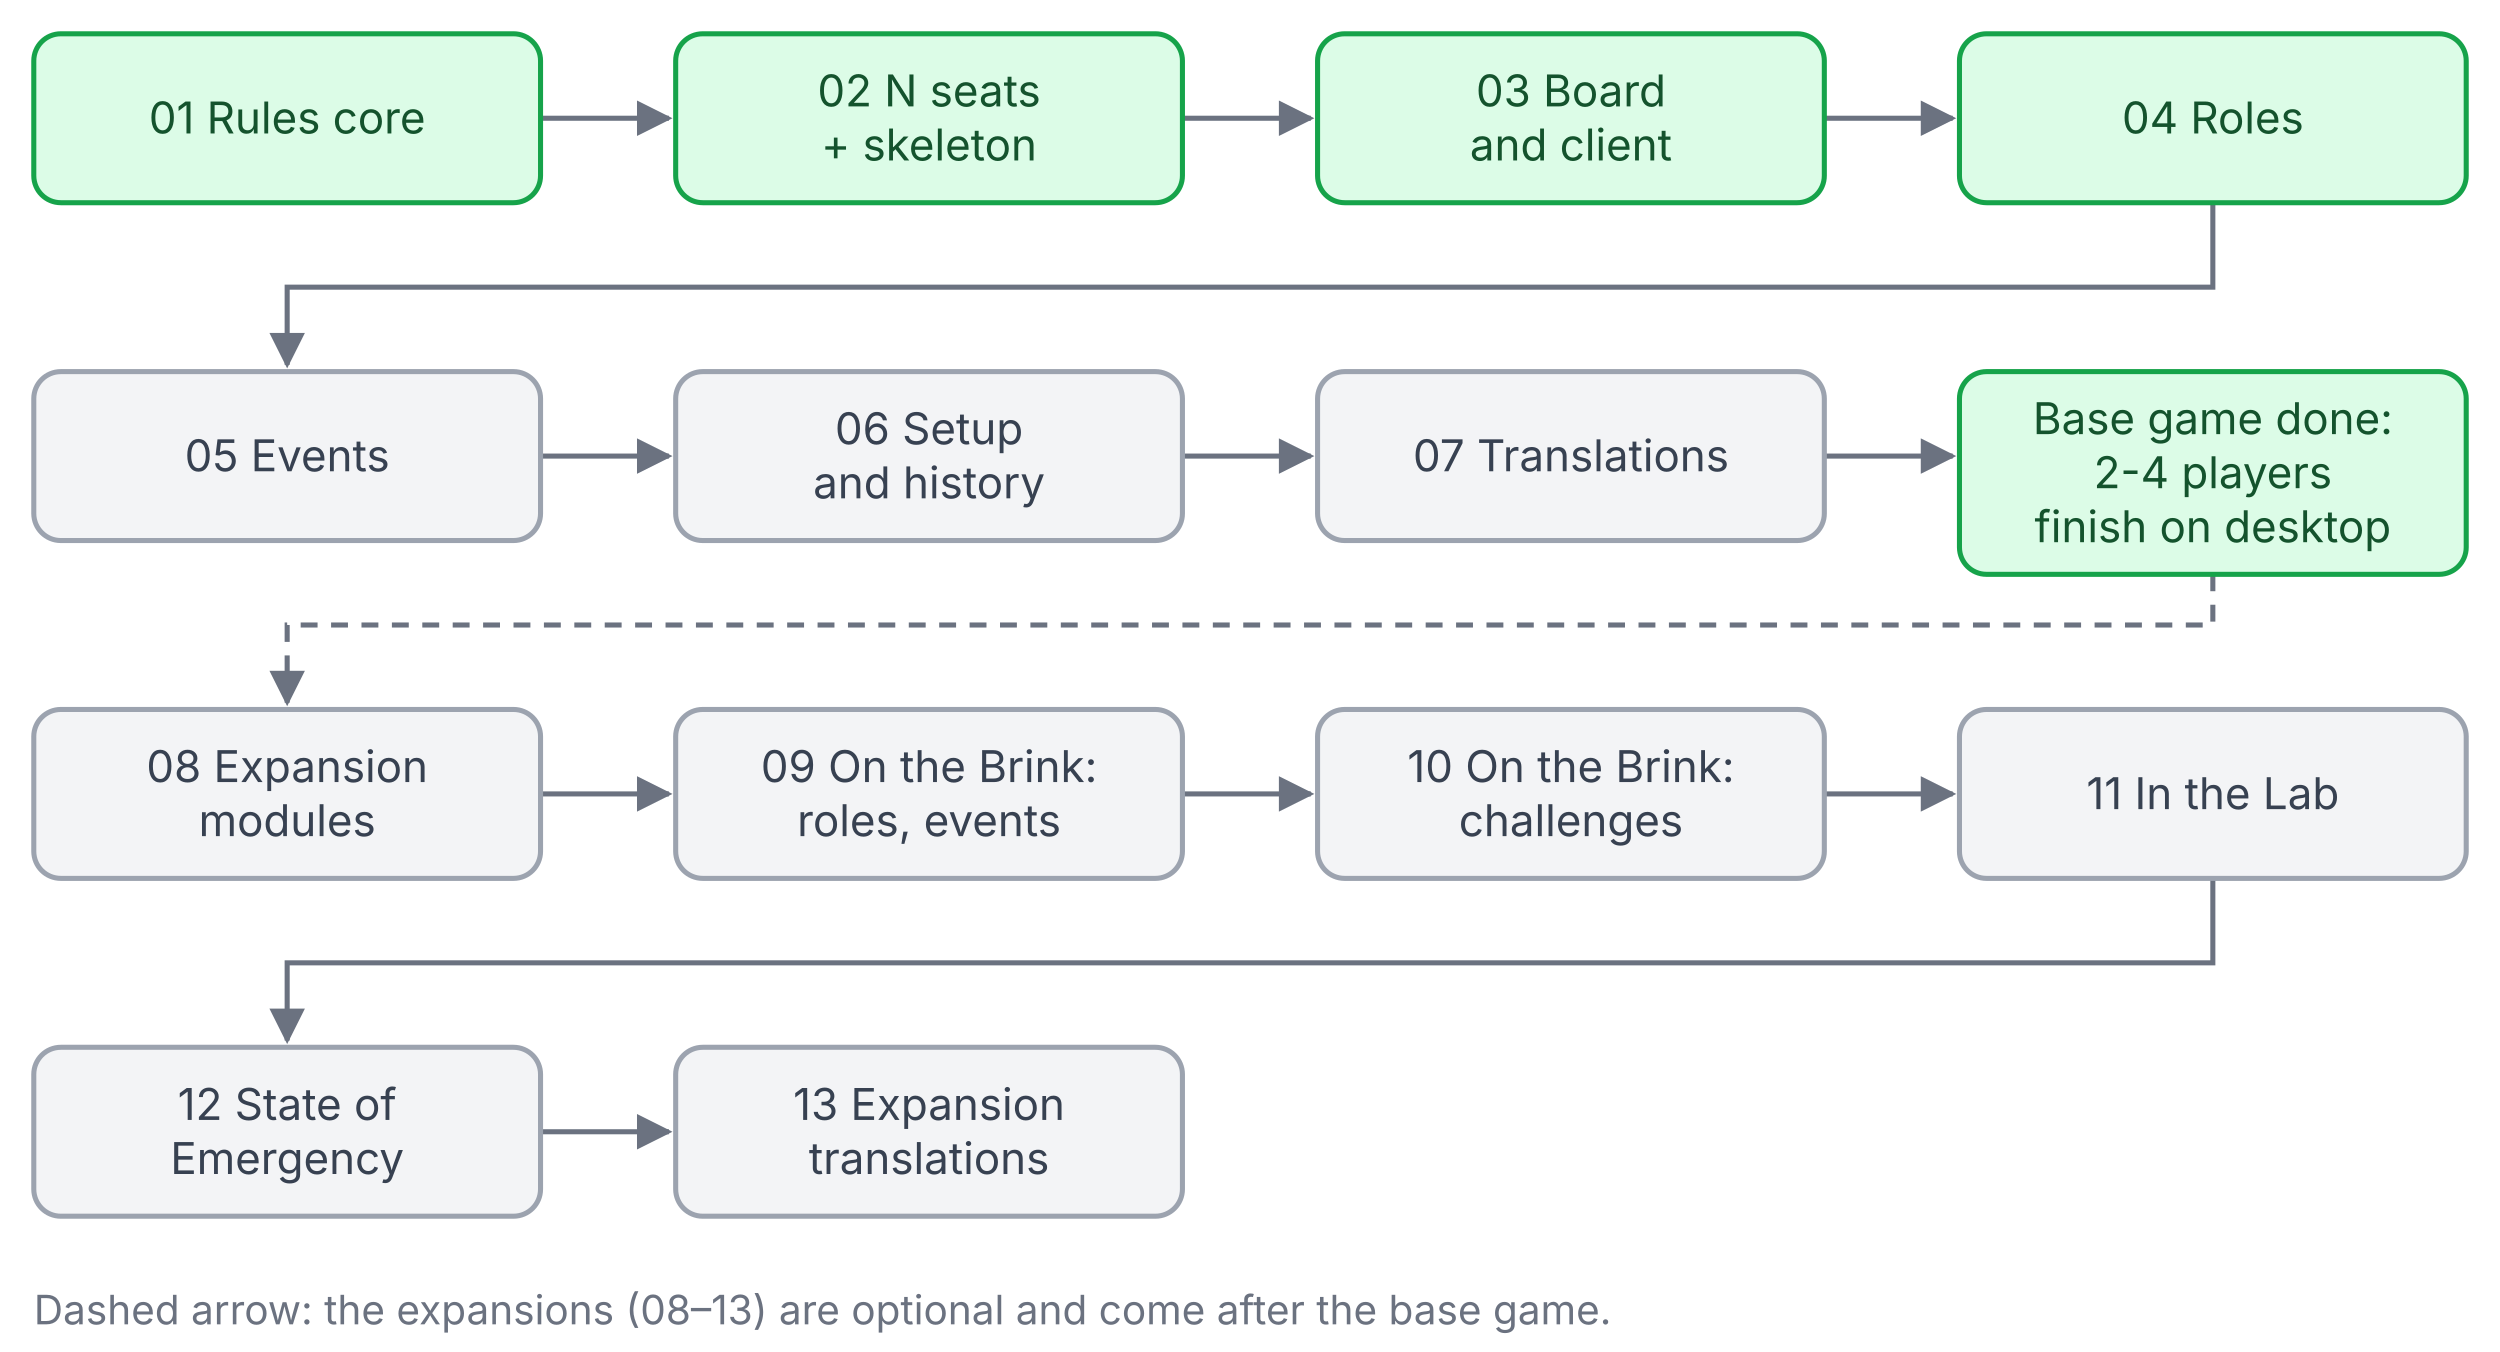
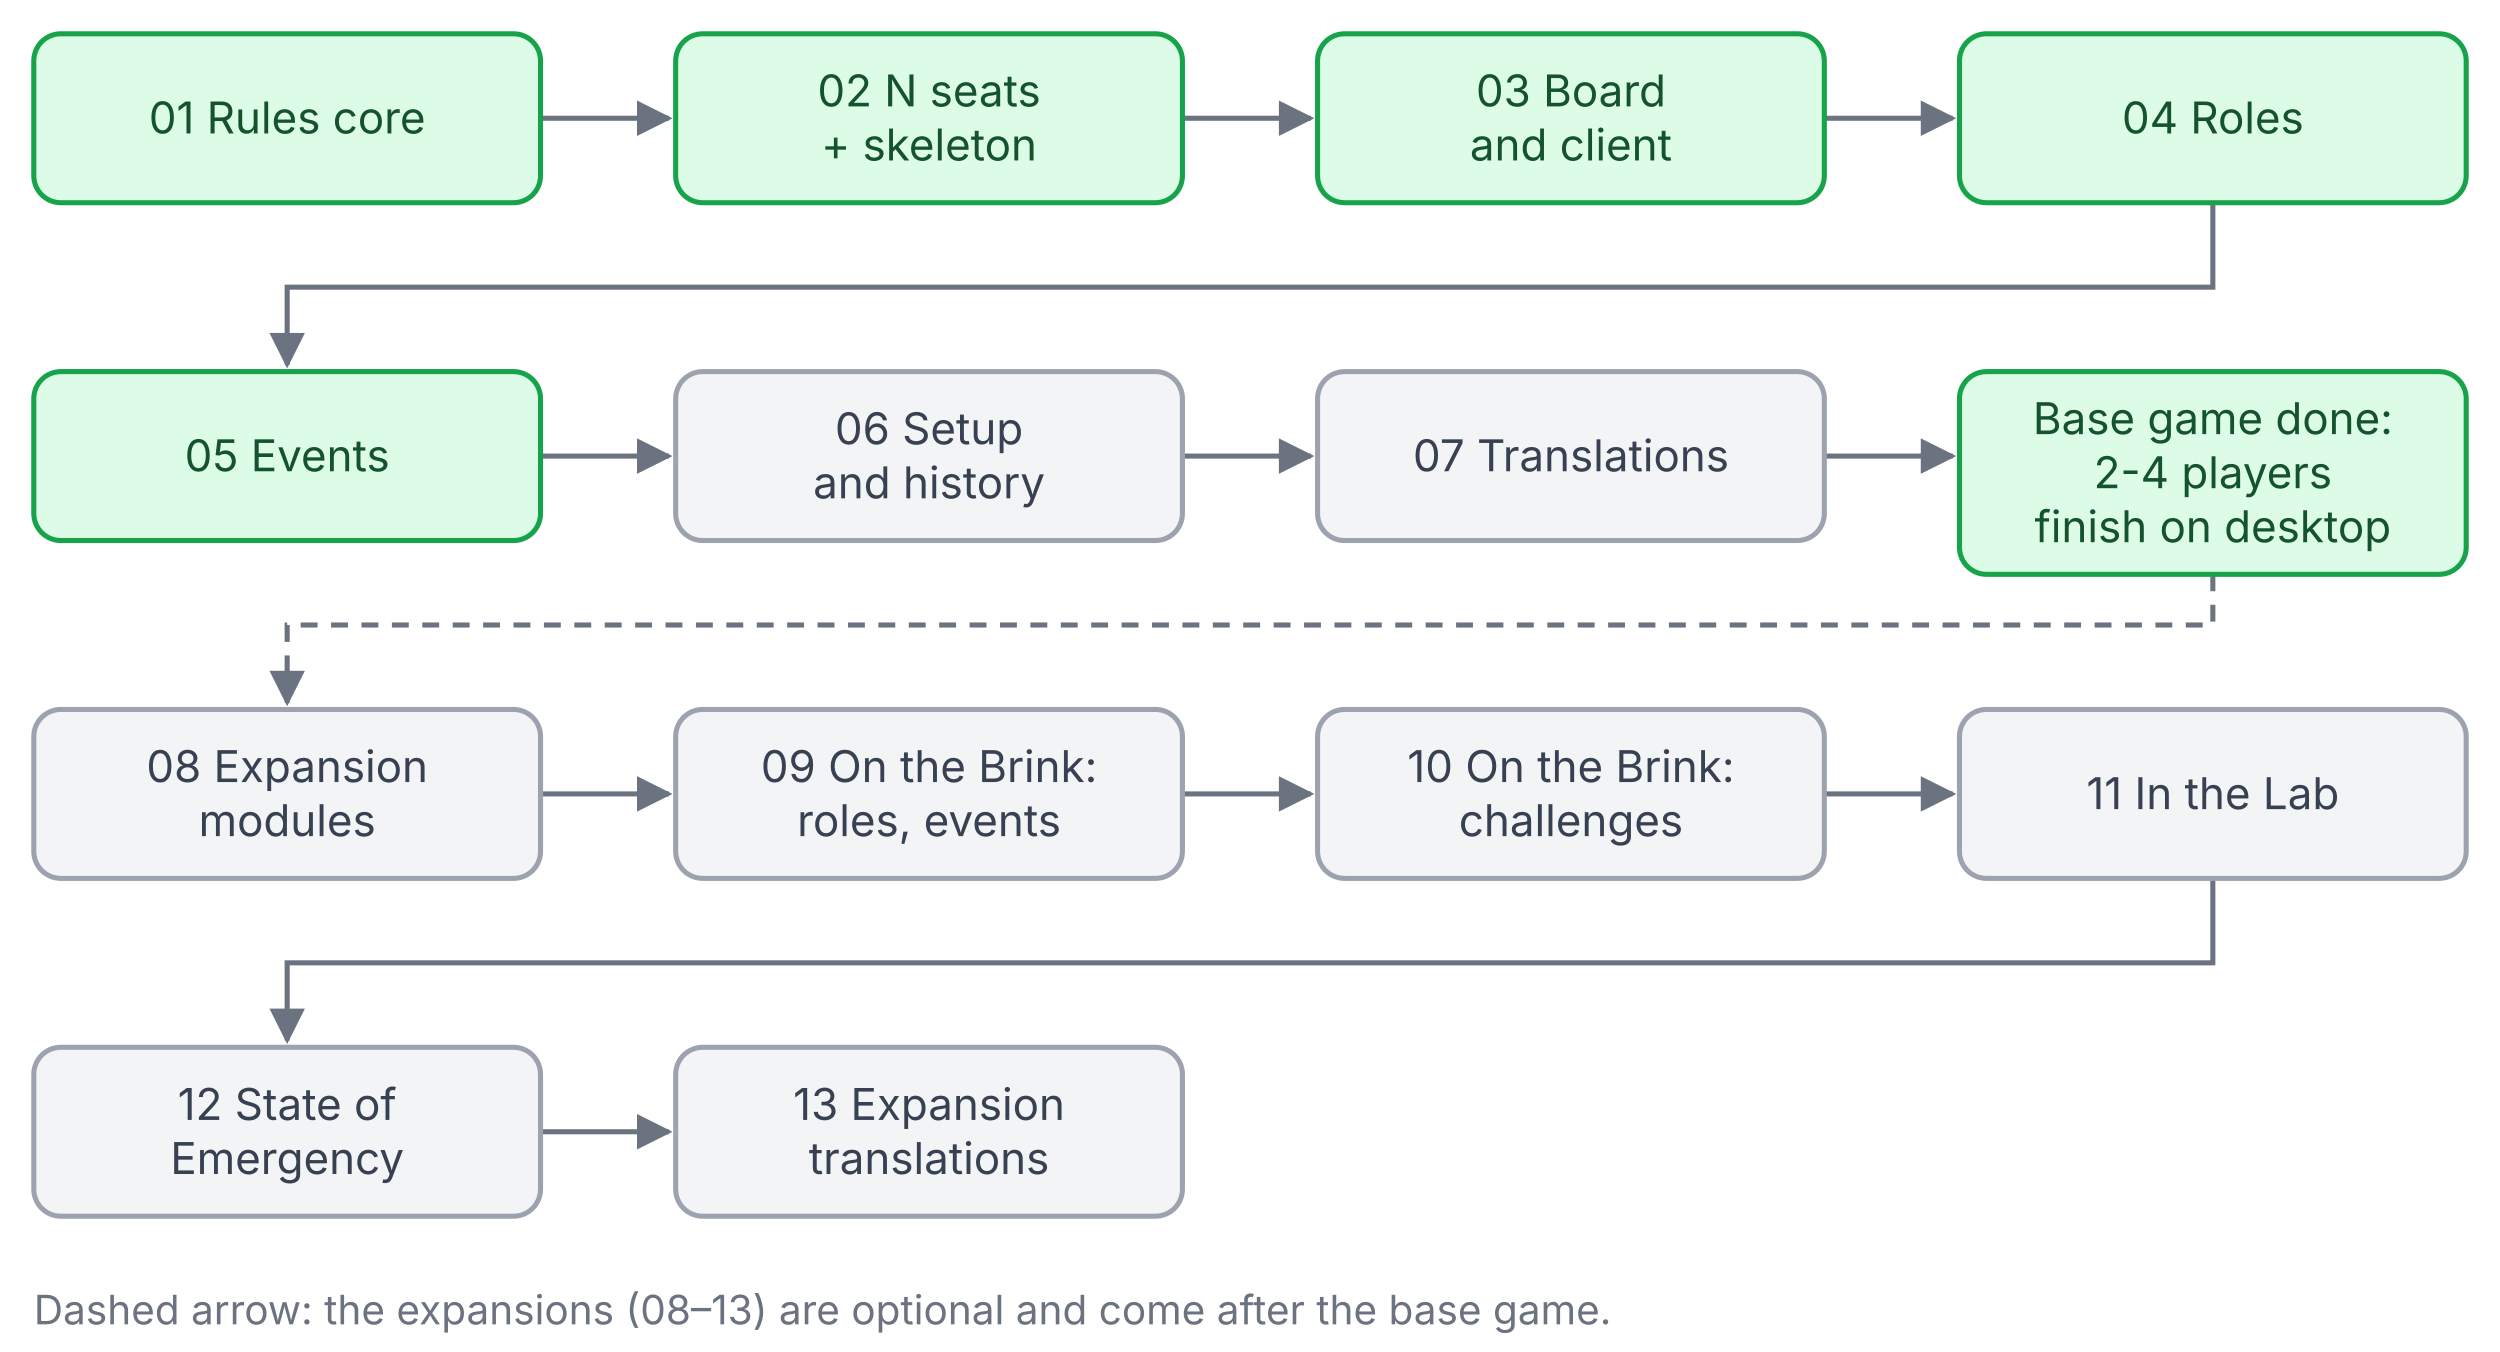
<svg xmlns="http://www.w3.org/2000/svg" viewBox="0 0 740 400" width="740" height="400" font-family="system-ui,-apple-system,Segoe UI,sans-serif" font-size="13" role="img" aria-label="Pandemic phases 01 to 07 make the base game; 08 to 13 are the optional expansions">
  <defs>
    <marker id="a" viewBox="0 0 10 10" refX="9" refY="5" markerWidth="7" markerHeight="7" orient="auto">
      <path d="M0 0L10 5L0 10z" fill="#6b7280" />
    </marker>
  </defs>
  <path d="M160 35H198" fill="none" stroke="#6b7280" stroke-width="1.5" marker-end="url(#a)" />
  <path d="M350 35H388" fill="none" stroke="#6b7280" stroke-width="1.5" marker-end="url(#a)" />
  <path d="M540 35H578" fill="none" stroke="#6b7280" stroke-width="1.5" marker-end="url(#a)" />
  <path d="M160 135H198" fill="none" stroke="#6b7280" stroke-width="1.5" marker-end="url(#a)" />
  <path d="M350 135H388" fill="none" stroke="#6b7280" stroke-width="1.5" marker-end="url(#a)" />
  <path d="M540 135H578" fill="none" stroke="#6b7280" stroke-width="1.5" marker-end="url(#a)" />
  <path d="M160 235H198" fill="none" stroke="#6b7280" stroke-width="1.5" marker-end="url(#a)" />
  <path d="M350 235H388" fill="none" stroke="#6b7280" stroke-width="1.5" marker-end="url(#a)" />
  <path d="M540 235H578" fill="none" stroke="#6b7280" stroke-width="1.5" marker-end="url(#a)" />
  <path d="M160 335H198" fill="none" stroke="#6b7280" stroke-width="1.5" marker-end="url(#a)" />
  <path d="M655.0 60V85H85.0V108" fill="none" stroke="#6b7280" stroke-width="1.5" marker-end="url(#a)" />
  <path d="M655.0 170V185H85.0V208" fill="none" stroke="#6b7280" stroke-width="1.5" stroke-dasharray="5 4" marker-end="url(#a)" />
  <path d="M655.0 260V285H85.0V308" fill="none" stroke="#6b7280" stroke-width="1.5" marker-end="url(#a)" />
  <rect x="10" y="10" width="150" height="50" rx="8" fill="#dcfce7" stroke="#16a34a" stroke-width="1.5" />
  <text x="85.0" y="39.5" text-anchor="middle" fill="#14532d">01 Rules core</text>
  <rect x="200" y="10" width="150" height="50" rx="8" fill="#dcfce7" stroke="#16a34a" stroke-width="1.5" />
  <text x="275.0" y="31.5" text-anchor="middle" fill="#14532d">02 N seats</text>
  <text x="275.0" y="47.5" text-anchor="middle" fill="#14532d">+ skeleton</text>
  <rect x="390" y="10" width="150" height="50" rx="8" fill="#dcfce7" stroke="#16a34a" stroke-width="1.5" />
  <text x="465.0" y="31.5" text-anchor="middle" fill="#14532d">03 Board</text>
  <text x="465.0" y="47.5" text-anchor="middle" fill="#14532d">and client</text>
  <rect x="580" y="10" width="150" height="50" rx="8" fill="#dcfce7" stroke="#16a34a" stroke-width="1.5" />
  <text x="655.0" y="39.5" text-anchor="middle" fill="#14532d">04 Roles</text>
-   <rect x="10" y="110" width="150" height="50" rx="8" fill="#f3f4f6" stroke="#9ca3af" stroke-width="1.5" />
-   <text x="85.0" y="139.5" text-anchor="middle" fill="#374151">05 Events</text>
+   <rect x="10" y="110" width="150" height="50" rx="8" fill="#dcfce7" stroke="#16a34a" stroke-width="1.5" />
+   <text x="85.0" y="139.5" text-anchor="middle" fill="#14532d">05 Events</text>
  <rect x="200" y="110" width="150" height="50" rx="8" fill="#f3f4f6" stroke="#9ca3af" stroke-width="1.5" />
  <text x="275.0" y="131.5" text-anchor="middle" fill="#374151">06 Setup</text>
  <text x="275.0" y="147.5" text-anchor="middle" fill="#374151">and history</text>
  <rect x="390" y="110" width="150" height="50" rx="8" fill="#f3f4f6" stroke="#9ca3af" stroke-width="1.5" />
  <text x="465.0" y="139.5" text-anchor="middle" fill="#374151">07 Translations</text>
  <rect x="580" y="110" width="150" height="60" rx="8" fill="#dcfce7" stroke="#16a34a" stroke-width="1.5" />
  <text x="655.0" y="128.5" text-anchor="middle" fill="#14532d">Base game done:</text>
  <text x="655.0" y="144.5" text-anchor="middle" fill="#14532d">2-4 players</text>
  <text x="655.0" y="160.5" text-anchor="middle" fill="#14532d">finish on desktop</text>
  <rect x="10" y="210" width="150" height="50" rx="8" fill="#f3f4f6" stroke="#9ca3af" stroke-width="1.5" />
  <text x="85.0" y="231.5" text-anchor="middle" fill="#374151">08 Expansion</text>
  <text x="85.0" y="247.5" text-anchor="middle" fill="#374151">modules</text>
  <rect x="200" y="210" width="150" height="50" rx="8" fill="#f3f4f6" stroke="#9ca3af" stroke-width="1.5" />
  <text x="275.0" y="231.5" text-anchor="middle" fill="#374151">09 On the Brink:</text>
  <text x="275.0" y="247.5" text-anchor="middle" fill="#374151">roles, events</text>
  <rect x="390" y="210" width="150" height="50" rx="8" fill="#f3f4f6" stroke="#9ca3af" stroke-width="1.5" />
  <text x="465.0" y="231.5" text-anchor="middle" fill="#374151">10 On the Brink:</text>
  <text x="465.0" y="247.5" text-anchor="middle" fill="#374151">challenges</text>
  <rect x="580" y="210" width="150" height="50" rx="8" fill="#f3f4f6" stroke="#9ca3af" stroke-width="1.5" />
  <text x="655.0" y="239.5" text-anchor="middle" fill="#374151">11 In the Lab</text>
  <rect x="10" y="310" width="150" height="50" rx="8" fill="#f3f4f6" stroke="#9ca3af" stroke-width="1.5" />
  <text x="85.0" y="331.5" text-anchor="middle" fill="#374151">12 State of</text>
  <text x="85.0" y="347.5" text-anchor="middle" fill="#374151">Emergency</text>
  <rect x="200" y="310" width="150" height="50" rx="8" fill="#f3f4f6" stroke="#9ca3af" stroke-width="1.5" />
  <text x="275.0" y="331.5" text-anchor="middle" fill="#374151">13 Expansion</text>
  <text x="275.0" y="347.5" text-anchor="middle" fill="#374151">translations</text>
  <text x="10" y="392" fill="#6b7280" font-size="12">Dashed arrow: the expansions (08–13) are optional and come after the base game.</text>
</svg>
